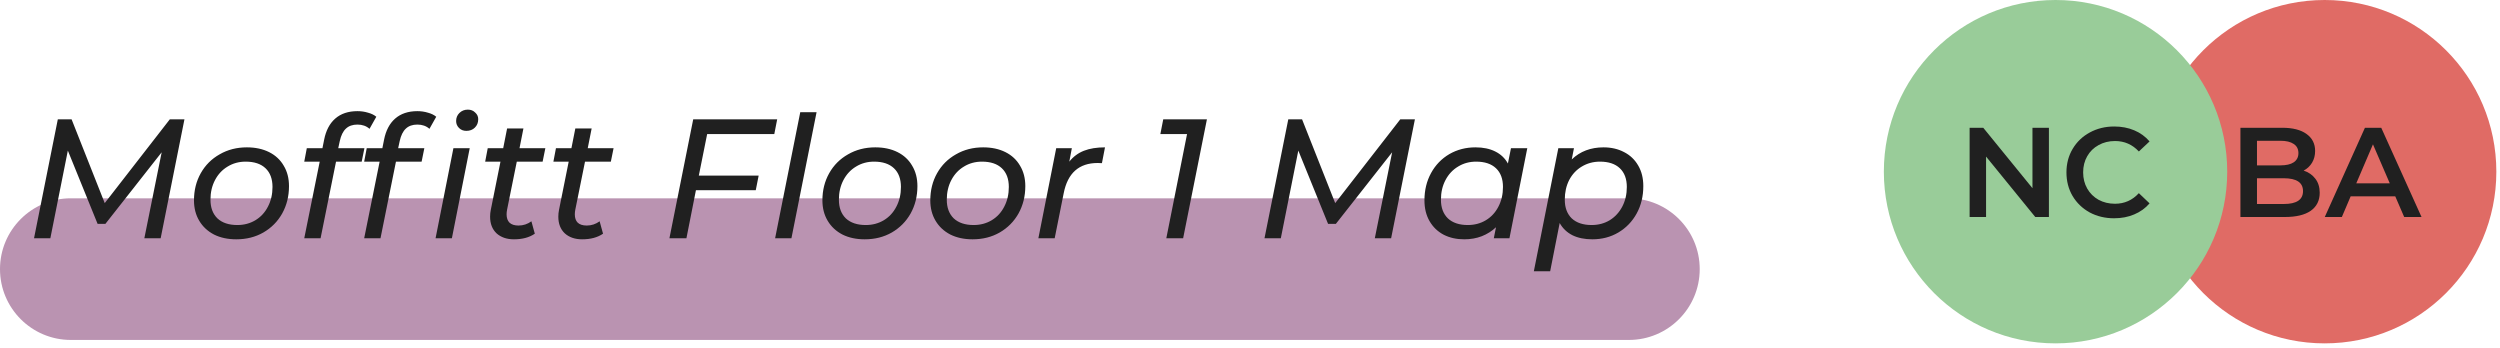
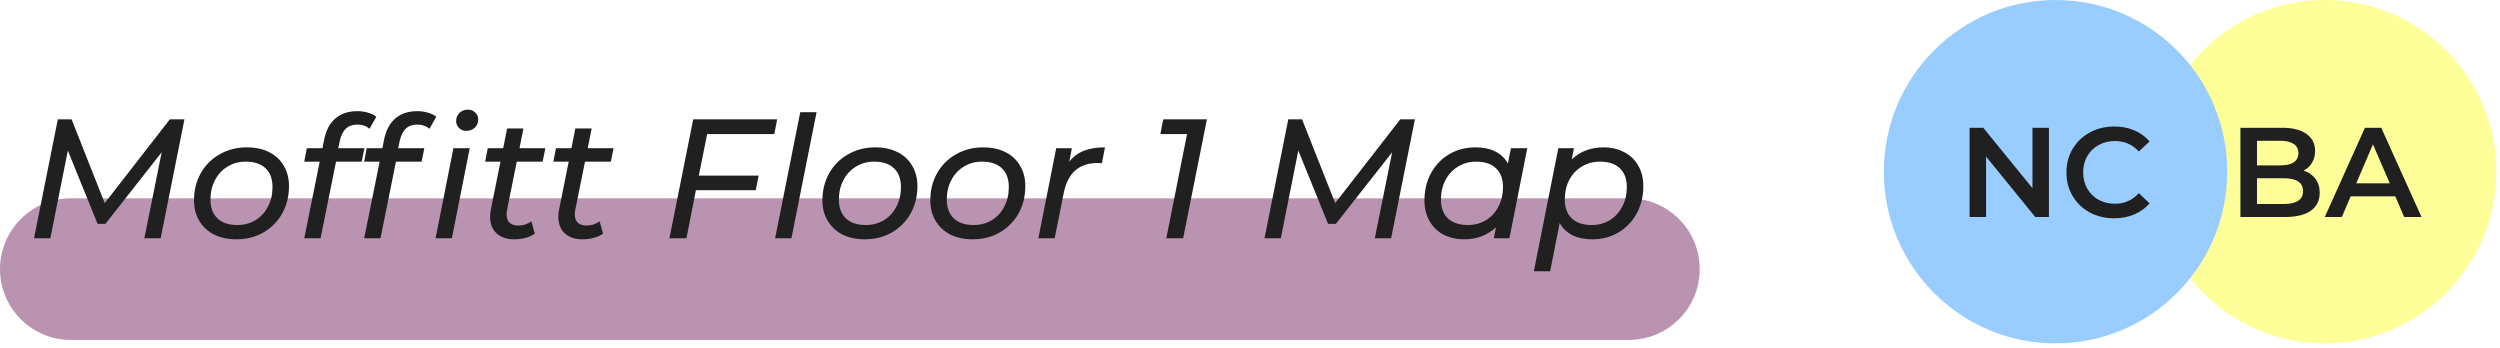
<svg xmlns="http://www.w3.org/2000/svg" width="353" height="49" viewBox="0 0 353 49" fill="none">
  <rect y="28" width="240" height="20" rx="10" fill="#8C4C7E" fill-opacity="0.6" />
  <path d="M26.044 16.846L22.684 33.647H20.38L22.828 21.503L14.884 31.607H13.78L9.58 21.262L7.108 33.647H4.804L8.164 16.846H10.108L14.788 28.678L23.98 16.846H26.044ZM33.365 33.791C32.166 33.791 31.117 33.566 30.221 33.118C29.326 32.654 28.63 32.007 28.134 31.174C27.637 30.343 27.39 29.383 27.39 28.294C27.39 26.87 27.709 25.59 28.349 24.454C28.989 23.319 29.878 22.43 31.014 21.791C32.15 21.134 33.429 20.806 34.853 20.806C36.053 20.806 37.102 21.03 37.998 21.479C38.894 21.927 39.581 22.567 40.062 23.398C40.557 24.215 40.806 25.174 40.806 26.279C40.806 27.703 40.486 28.991 39.846 30.142C39.206 31.279 38.318 32.175 37.181 32.831C36.062 33.471 34.789 33.791 33.365 33.791ZM33.51 31.774C34.453 31.774 35.301 31.55 36.053 31.102C36.822 30.639 37.413 29.998 37.83 29.183C38.261 28.366 38.477 27.439 38.477 26.398C38.477 25.262 38.15 24.383 37.493 23.759C36.837 23.134 35.901 22.823 34.685 22.823C33.742 22.823 32.894 23.055 32.142 23.518C31.39 23.966 30.797 24.599 30.366 25.415C29.933 26.23 29.718 27.159 29.718 28.198C29.718 29.319 30.046 30.198 30.701 30.838C31.373 31.462 32.309 31.774 33.51 31.774ZM50.472 17.59C49.784 17.59 49.24 17.782 48.84 18.166C48.44 18.535 48.152 19.119 47.976 19.919L47.76 20.927H51.456L51.072 22.823H47.448L45.264 33.647H42.96L45.144 22.823H42.96L43.32 20.927H45.528L45.768 19.727C46.024 18.43 46.544 17.439 47.328 16.75C48.128 16.047 49.176 15.694 50.472 15.694C51 15.694 51.496 15.767 51.96 15.911C52.44 16.038 52.832 16.23 53.136 16.486L52.176 18.191C51.728 17.791 51.16 17.59 50.472 17.59ZM58.933 17.59C58.245 17.59 57.701 17.782 57.301 18.166C56.901 18.535 56.613 19.119 56.437 19.919L56.221 20.927H59.917L59.533 22.823H55.909L53.725 33.647H51.421L53.605 22.823H51.421L51.781 20.927H53.989L54.229 19.727C54.485 18.43 55.005 17.439 55.789 16.75C56.589 16.047 57.637 15.694 58.933 15.694C59.461 15.694 59.957 15.767 60.421 15.911C60.901 16.038 61.293 16.23 61.597 16.486L60.637 18.191C60.189 17.791 59.621 17.59 58.933 17.59ZM64.021 20.927H66.325L63.805 33.647H61.501L64.021 20.927ZM65.845 18.479C65.429 18.479 65.085 18.343 64.813 18.07C64.541 17.799 64.405 17.471 64.405 17.087C64.405 16.639 64.557 16.262 64.861 15.959C65.181 15.639 65.581 15.479 66.061 15.479C66.477 15.479 66.821 15.614 67.093 15.886C67.381 16.142 67.525 16.454 67.525 16.823C67.525 17.319 67.365 17.718 67.045 18.023C66.741 18.326 66.341 18.479 65.845 18.479ZM71.603 29.59C71.555 29.831 71.531 30.055 71.531 30.262C71.531 30.774 71.667 31.166 71.939 31.439C72.227 31.71 72.651 31.846 73.211 31.846C73.883 31.846 74.491 31.646 75.035 31.247L75.515 32.998C74.747 33.526 73.763 33.791 72.563 33.791C71.555 33.791 70.739 33.511 70.115 32.95C69.507 32.374 69.203 31.59 69.203 30.599C69.203 30.262 69.235 29.942 69.299 29.639L70.667 22.823H68.507L68.867 20.927H71.051L71.603 18.142H73.907L73.355 20.927H77.003L76.619 22.823H72.971L71.603 29.59ZM81.236 29.59C81.188 29.831 81.164 30.055 81.164 30.262C81.164 30.774 81.3 31.166 81.572 31.439C81.86 31.71 82.284 31.846 82.844 31.846C83.516 31.846 84.124 31.646 84.668 31.247L85.148 32.998C84.38 33.526 83.396 33.791 82.196 33.791C81.188 33.791 80.372 33.511 79.748 32.95C79.14 32.374 78.836 31.59 78.836 30.599C78.836 30.262 78.868 29.942 78.932 29.639L80.3 22.823H78.14L78.5 20.927H80.684L81.236 18.142H83.54L82.988 20.927H86.636L86.252 22.823H82.604L81.236 29.59ZM99.85 18.934L98.674 24.791H107.122L106.714 26.855H98.266L96.922 33.647H94.522L97.882 16.846H109.738L109.33 18.934H99.85ZM112.997 15.838H115.301L111.749 33.647H109.445L112.997 15.838ZM122.1 33.791C120.9 33.791 119.852 33.566 118.956 33.118C118.06 32.654 117.364 32.007 116.868 31.174C116.372 30.343 116.124 29.383 116.124 28.294C116.124 26.87 116.444 25.59 117.084 24.454C117.724 23.319 118.612 22.43 119.748 21.791C120.884 21.134 122.164 20.806 123.588 20.806C124.788 20.806 125.836 21.03 126.732 21.479C127.628 21.927 128.316 22.567 128.796 23.398C129.292 24.215 129.54 25.174 129.54 26.279C129.54 27.703 129.22 28.991 128.58 30.142C127.94 31.279 127.052 32.175 125.916 32.831C124.796 33.471 123.524 33.791 122.1 33.791ZM122.244 31.774C123.188 31.774 124.036 31.55 124.788 31.102C125.556 30.639 126.148 29.998 126.564 29.183C126.996 28.366 127.212 27.439 127.212 26.398C127.212 25.262 126.884 24.383 126.228 23.759C125.572 23.134 124.636 22.823 123.42 22.823C122.476 22.823 121.628 23.055 120.876 23.518C120.124 23.966 119.532 24.599 119.1 25.415C118.668 26.23 118.452 27.159 118.452 28.198C118.452 29.319 118.78 30.198 119.436 30.838C120.108 31.462 121.044 31.774 122.244 31.774ZM137.334 33.791C136.134 33.791 135.086 33.566 134.19 33.118C133.294 32.654 132.598 32.007 132.102 31.174C131.606 30.343 131.358 29.383 131.358 28.294C131.358 26.87 131.678 25.59 132.318 24.454C132.958 23.319 133.846 22.43 134.982 21.791C136.118 21.134 137.398 20.806 138.822 20.806C140.022 20.806 141.07 21.03 141.966 21.479C142.862 21.927 143.55 22.567 144.03 23.398C144.526 24.215 144.774 25.174 144.774 26.279C144.774 27.703 144.454 28.991 143.814 30.142C143.174 31.279 142.286 32.175 141.15 32.831C140.03 33.471 138.758 33.791 137.334 33.791ZM137.478 31.774C138.422 31.774 139.27 31.55 140.022 31.102C140.79 30.639 141.382 29.998 141.798 29.183C142.23 28.366 142.446 27.439 142.446 26.398C142.446 25.262 142.118 24.383 141.462 23.759C140.806 23.134 139.87 22.823 138.654 22.823C137.71 22.823 136.862 23.055 136.11 23.518C135.358 23.966 134.766 24.599 134.334 25.415C133.902 26.23 133.686 27.159 133.686 28.198C133.686 29.319 134.014 30.198 134.67 30.838C135.342 31.462 136.278 31.774 137.478 31.774ZM150.985 22.823C151.545 22.119 152.233 21.607 153.049 21.287C153.865 20.966 154.857 20.806 156.025 20.806L155.593 23.038C155.449 23.023 155.249 23.015 154.993 23.015C152.353 23.015 150.753 24.439 150.193 27.287L148.921 33.647H146.617L149.137 20.927H151.345L150.985 22.823ZM170.418 16.846L167.058 33.647H164.682L167.61 18.934H163.842L164.25 16.846H170.418ZM199.786 16.846L196.426 33.647H194.122L196.57 21.503L188.626 31.607H187.522L183.322 21.262L180.85 33.647H178.546L181.906 16.846H183.85L188.53 28.678L197.722 16.846H199.786ZM215.652 20.927L213.132 33.647H210.924L211.236 32.087C210.66 32.63 209.988 33.054 209.22 33.358C208.468 33.647 207.644 33.791 206.748 33.791C205.66 33.791 204.692 33.575 203.844 33.142C202.996 32.694 202.332 32.054 201.852 31.223C201.372 30.39 201.132 29.415 201.132 28.294C201.132 26.855 201.444 25.567 202.068 24.43C202.692 23.294 203.548 22.407 204.636 21.767C205.74 21.127 206.972 20.806 208.332 20.806C209.42 20.806 210.348 20.998 211.116 21.383C211.9 21.767 212.5 22.334 212.916 23.087L213.348 20.927H215.652ZM207.252 31.774C208.196 31.774 209.044 31.55 209.796 31.102C210.564 30.639 211.156 29.998 211.572 29.183C212.004 28.366 212.22 27.439 212.22 26.398C212.22 25.262 211.892 24.383 211.236 23.759C210.58 23.134 209.644 22.823 208.428 22.823C207.484 22.823 206.636 23.055 205.884 23.518C205.132 23.966 204.54 24.599 204.108 25.415C203.676 26.23 203.46 27.159 203.46 28.198C203.46 29.319 203.788 30.198 204.444 30.838C205.116 31.462 206.052 31.774 207.252 31.774ZM226.419 20.806C227.507 20.806 228.475 21.03 229.323 21.479C230.171 21.91 230.835 22.543 231.315 23.375C231.795 24.191 232.035 25.159 232.035 26.279C232.035 27.718 231.723 29.006 231.099 30.142C230.475 31.279 229.611 32.175 228.507 32.831C227.419 33.471 226.195 33.791 224.835 33.791C223.747 33.791 222.811 33.599 222.027 33.215C221.243 32.815 220.643 32.239 220.227 31.486L218.883 38.303H216.579L220.035 20.927H222.243L221.931 22.511C223.115 21.375 224.611 20.806 226.419 20.806ZM224.739 31.774C225.683 31.774 226.531 31.55 227.283 31.102C228.035 30.639 228.627 29.998 229.059 29.183C229.491 28.366 229.707 27.439 229.707 26.398C229.707 25.262 229.379 24.383 228.723 23.759C228.067 23.134 227.131 22.823 225.915 22.823C224.971 22.823 224.115 23.055 223.347 23.518C222.595 23.966 222.003 24.599 221.571 25.415C221.155 26.23 220.947 27.159 220.947 28.198C220.947 29.319 221.275 30.198 221.931 30.838C222.603 31.462 223.539 31.774 224.739 31.774Z" fill="#202020" />
-   <circle cx="328.242" cy="24.242" r="24.242" fill="#E06B65" />
+   <circle cx="328.242" cy="24.242" r="24.242" fill="#FFFF99" />
  <path d="M325.275 24.089C325.971 24.317 326.523 24.701 326.931 25.241C327.339 25.769 327.543 26.429 327.543 27.221C327.543 28.313 327.123 29.159 326.283 29.759C325.443 30.347 324.219 30.641 322.611 30.641H316.347V18.041H322.251C323.739 18.041 324.885 18.335 325.689 18.923C326.493 19.499 326.895 20.297 326.895 21.317C326.895 21.941 326.751 22.493 326.463 22.973C326.175 23.453 325.779 23.825 325.275 24.089ZM318.687 19.877V23.351H321.999C322.815 23.351 323.439 23.207 323.871 22.919C324.315 22.619 324.537 22.187 324.537 21.623C324.537 21.047 324.315 20.615 323.871 20.327C323.439 20.027 322.815 19.877 321.999 19.877H318.687ZM322.467 28.805C324.279 28.805 325.185 28.199 325.185 26.987C325.185 25.775 324.279 25.169 322.467 25.169H318.687V28.805H322.467ZM338.212 27.725H331.912L330.67 30.641H328.258L333.928 18.041H336.232L341.92 30.641H339.472L338.212 27.725ZM337.438 25.889L335.062 20.381L332.704 25.889H337.438Z" fill="#202020" />
-   <circle cx="290.242" cy="24.242" r="24.242" fill="#99CC99" />
+   <circle cx="290.242" cy="24.242" r="24.242" fill="#99CCFF" />
  <path d="M289.306 18.041V30.641H287.38L280.432 22.109V30.641H278.11V18.041H280.036L286.984 26.573V18.041H289.306ZM298.514 30.821C297.242 30.821 296.09 30.545 295.058 29.993C294.038 29.429 293.234 28.655 292.646 27.671C292.07 26.687 291.782 25.577 291.782 24.341C291.782 23.105 292.076 21.995 292.664 21.011C293.252 20.027 294.056 19.259 295.076 18.707C296.108 18.143 297.26 17.861 298.532 17.861C299.564 17.861 300.506 18.041 301.358 18.401C302.21 18.761 302.93 19.283 303.518 19.967L302.006 21.389C301.094 20.405 299.972 19.913 298.64 19.913C297.776 19.913 297.002 20.105 296.318 20.489C295.634 20.861 295.1 21.383 294.716 22.055C294.332 22.727 294.14 23.489 294.14 24.341C294.14 25.193 294.332 25.955 294.716 26.627C295.1 27.299 295.634 27.827 296.318 28.211C297.002 28.583 297.776 28.769 298.64 28.769C299.972 28.769 301.094 28.271 302.006 27.275L303.518 28.715C302.93 29.399 302.204 29.921 301.34 30.281C300.488 30.641 299.546 30.821 298.514 30.821Z" fill="#202020" />
</svg>
